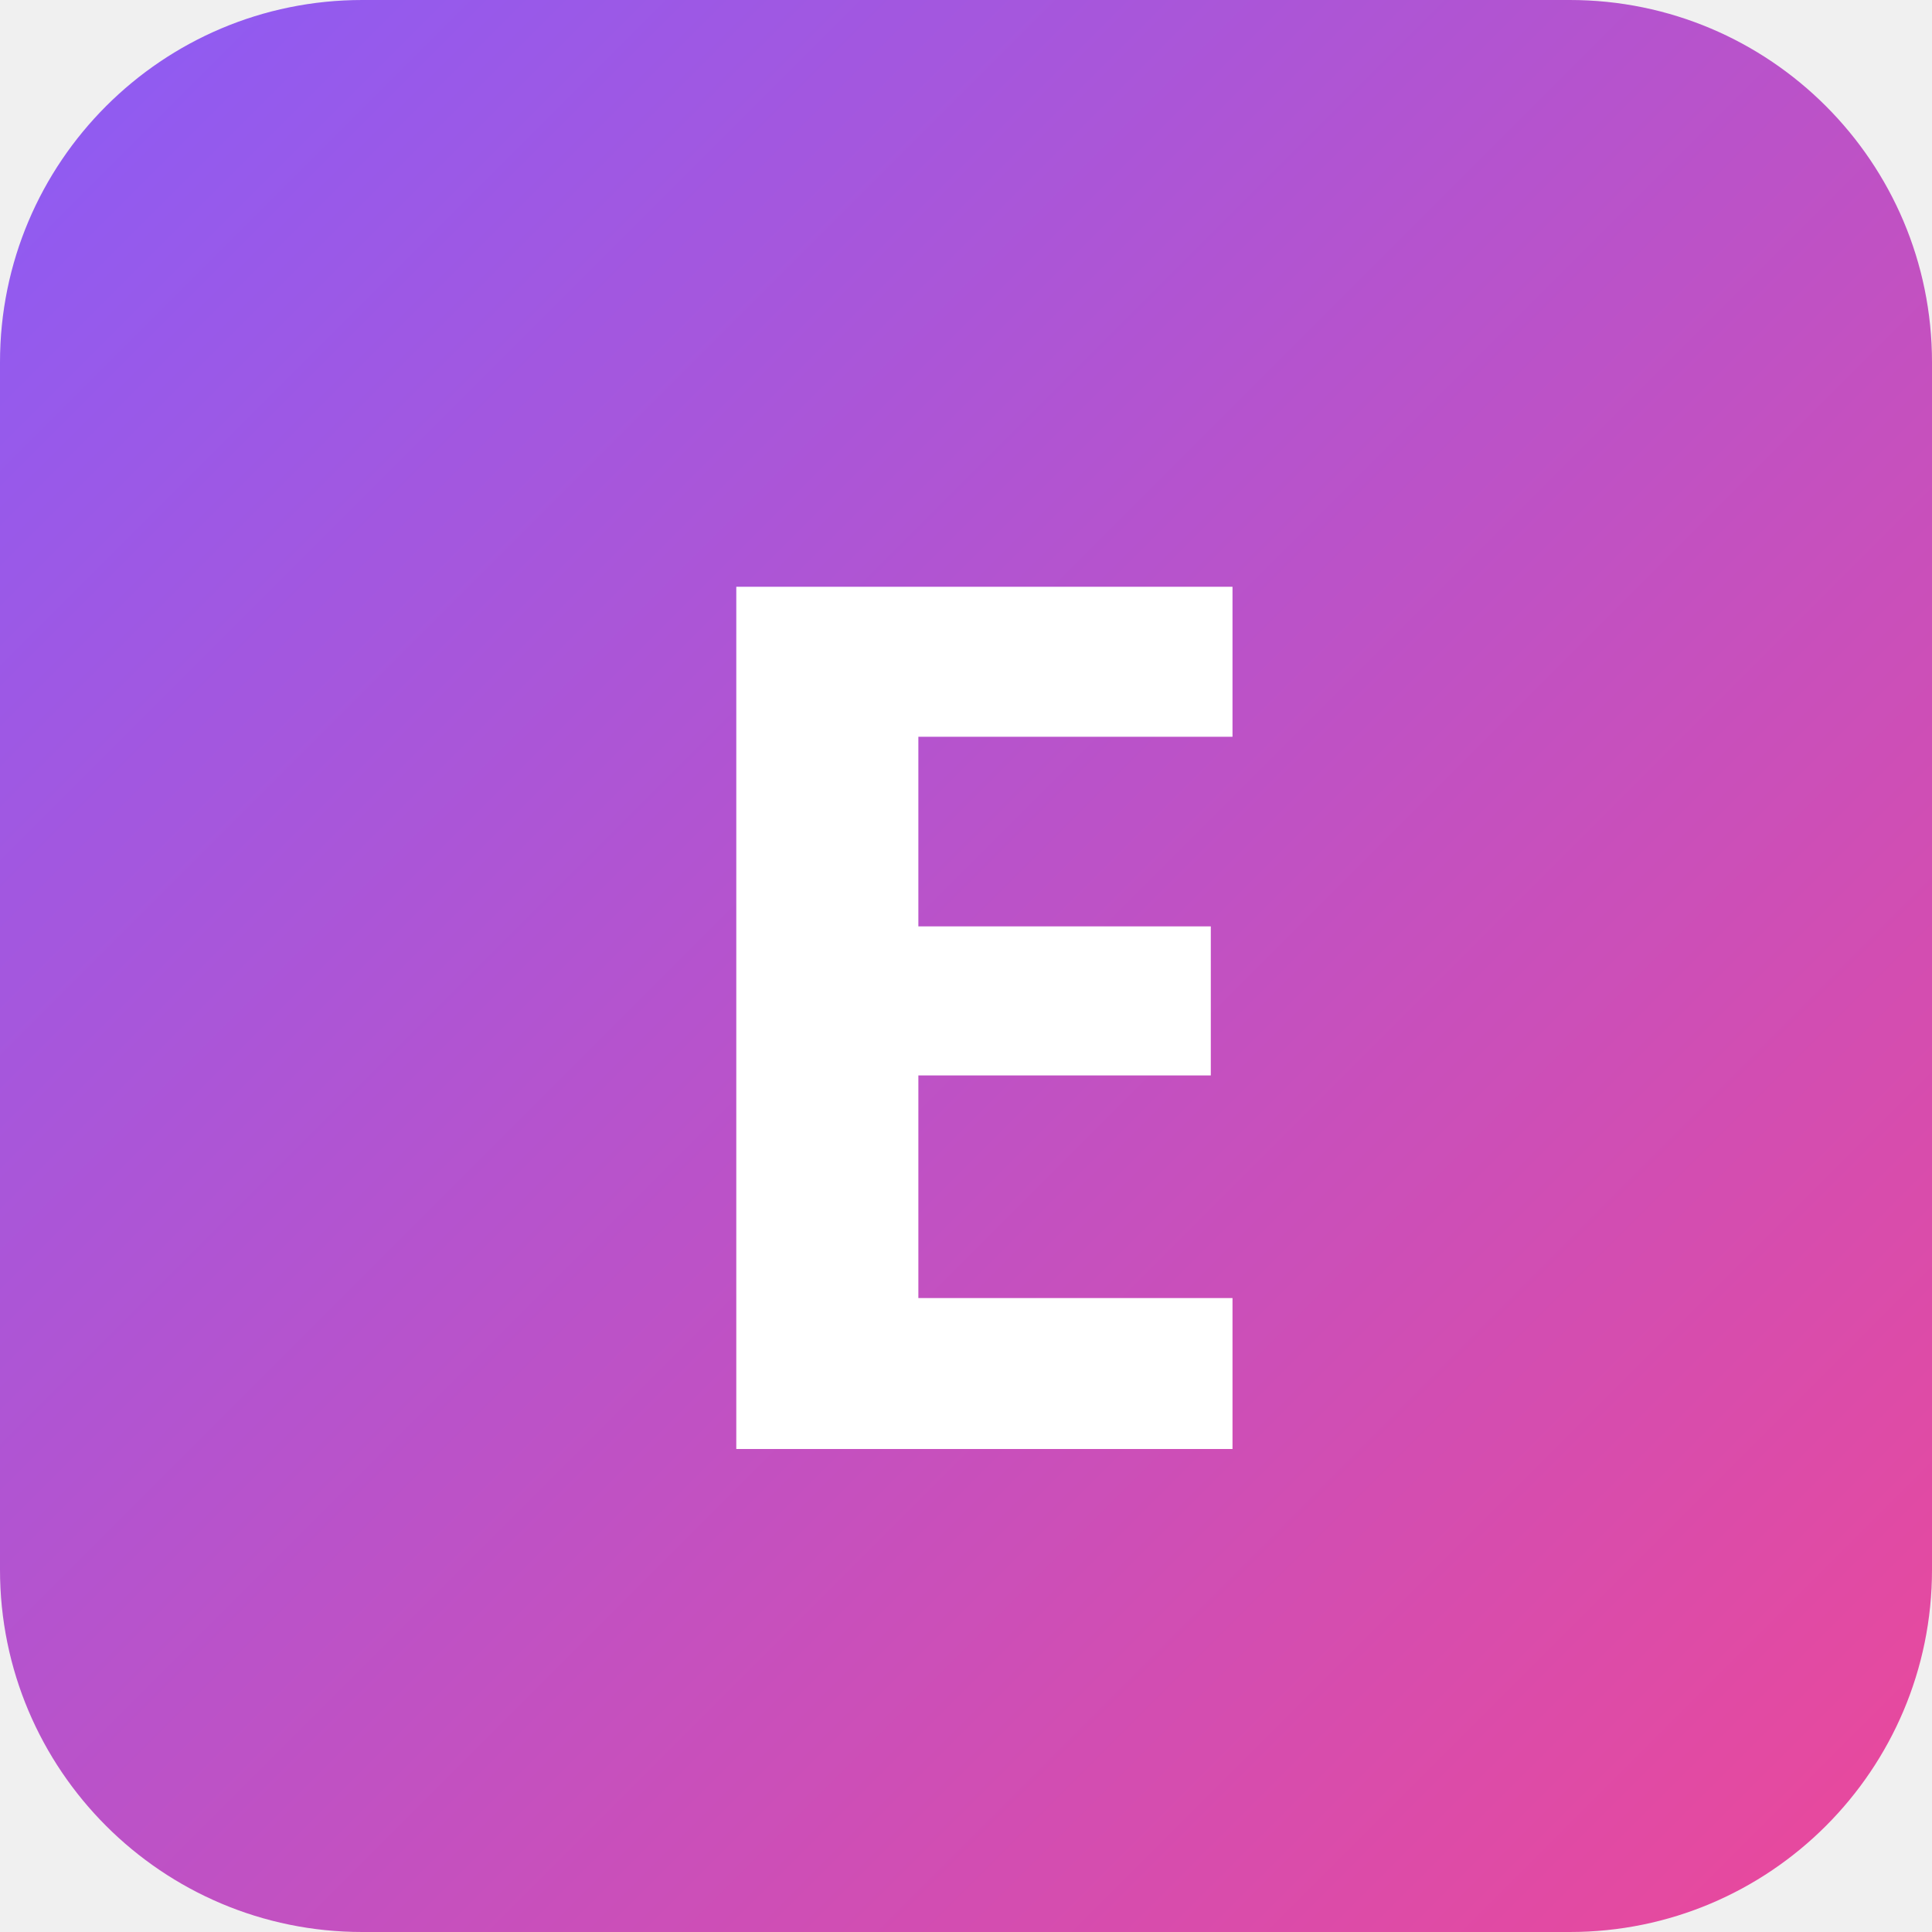
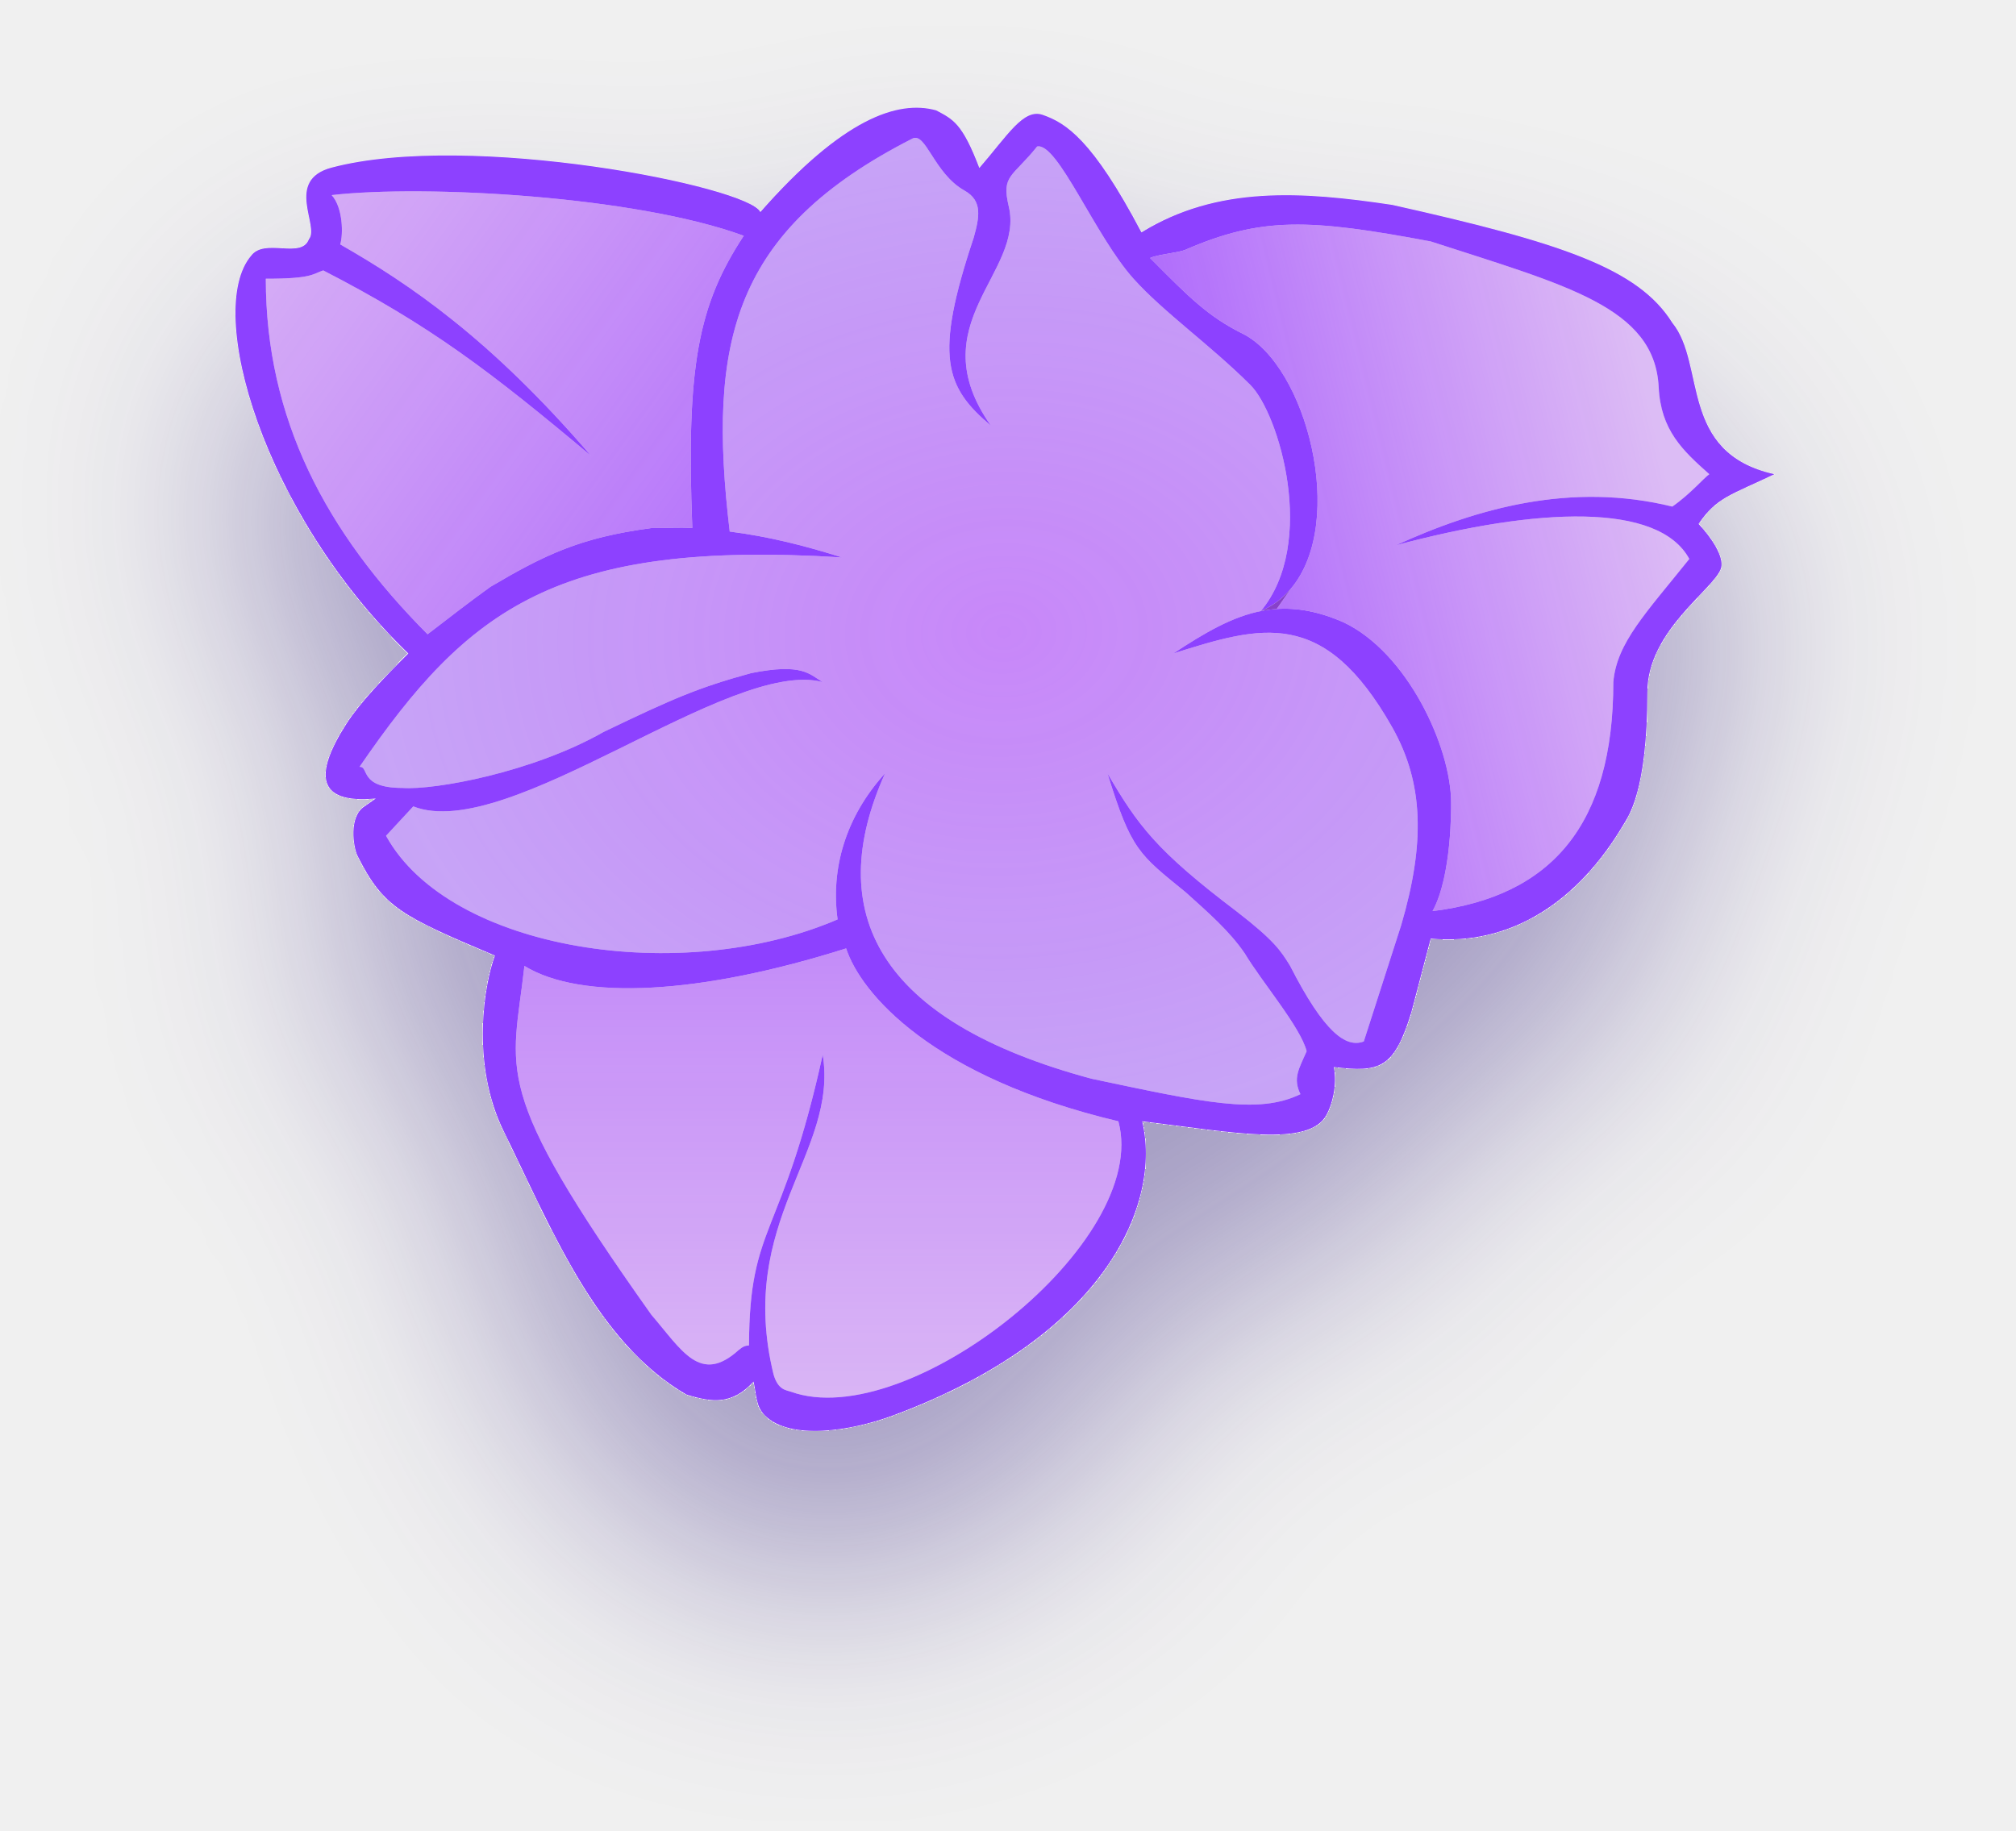
- <svg xmlns="http://www.w3.org/2000/svg" viewBox="0 0 32 32">
+ <svg xmlns="http://www.w3.org/2000/svg" width="131" height="119" viewBox="0 0 131 119" fill="none">
+   <g filter="url(#filter0_d_3142_90)">
+     <path fill-rule="evenodd" clip-rule="evenodd" d="M32.16 62.104C31.497 63.867 30.539 69.081 32.75 73.561C35.795 79.73 38.707 87.219 44.604 90.635C46.308 91.169 47.602 91.287 48.965 89.791C49.161 90.682 49.113 91.406 49.702 91.994C51.324 93.61 55.248 93.03 58.031 91.994C72.035 86.78 75.472 78.089 74.219 72.875C80.126 73.593 85.049 74.579 86.197 72.459C86.555 71.798 86.896 70.598 86.675 69.35C89.697 69.717 90.601 69.422 91.714 65.776L92.967 61.003C98.195 61.484 102.549 58.579 105.497 53.585C105.796 53.079 107.045 51.456 107.045 44.993C107.045 40.947 111.467 38.237 111.836 36.915C112.036 36.196 111.237 34.964 110.375 34.051C111.545 32.32 112.465 32.178 115.3 30.819C109.058 29.424 110.878 23.696 108.667 20.979C106.461 17.453 101.513 15.782 90.467 13.316C84.606 12.437 79.115 12.052 74.172 15.103C70.981 9.054 69.263 7.994 67.76 7.466C66.507 7.025 65.481 8.788 63.638 10.917C62.527 8.006 61.937 7.76 60.832 7.172C58.344 6.483 54.752 7.705 49.407 13.782C48.665 12.118 30.532 8.514 21.552 10.892C18.472 11.707 20.791 14.724 20.073 15.544C19.587 16.863 17.204 15.445 16.319 16.62C13.292 20.171 17.099 33.371 26.532 42.471C25.01 43.985 23.392 45.661 22.505 47.049C20.441 50.281 20.515 52.264 24.421 51.896L23.684 52.41C22.652 53.071 22.947 55.054 23.242 55.642C24.916 58.977 26.087 59.536 32.16 62.104ZM77.047 57.992C78.513 59.314 79.888 60.506 80.88 61.957C81.995 63.821 84.512 66.755 84.906 68.322C84.401 69.472 83.997 70.077 84.502 71.112C81.742 72.45 78.237 71.652 70.929 70.109C56.999 66.364 53.458 59.263 57.515 50.255C54.928 53.104 53.976 56.477 54.427 59.754C44.322 64.103 29.212 61.811 25.085 54.32L26.854 52.41C33.045 54.834 47.417 42.717 53.461 44.332C52.599 43.815 52.135 43.084 48.818 43.745C45.416 44.678 43.821 45.358 39.236 47.563C34.593 50.207 28.227 51.357 26.163 51.21C23.289 51.21 24.016 49.799 23.362 49.84C30.419 39.546 36.22 35.077 54.72 36.228C52.247 35.45 49.962 34.873 47.417 34.547C45.943 22.154 47.639 14.957 59.284 9.008C60.168 8.556 60.684 11.271 62.674 12.386C63.854 13.047 63.651 14.097 63.264 15.471C60.684 23.182 61.421 25.165 64.387 27.662C59.726 21.052 66.581 17.747 65.549 13.414C65.061 11.367 65.774 11.543 67.392 9.522C68.718 9.228 71.15 15.324 73.656 18.114C75.622 20.304 78.595 22.374 81.248 25.018C83.109 26.872 85.615 35.274 81.93 39.716C82.062 39.658 82.191 39.596 82.315 39.53C82.358 39.507 82.401 39.484 82.443 39.46C83.009 39.139 83.491 38.727 83.895 38.244C87.537 33.892 84.877 23.744 80.75 21.688C78.508 20.571 77.26 19.312 74.873 16.906C74.827 16.86 74.781 16.814 74.735 16.767C75.211 16.539 76.579 16.428 77.02 16.237C81.978 14.086 85.049 14.207 92.967 15.691C101.787 18.553 107.524 19.962 107.782 25.165C107.921 27.955 109.326 29.269 111.072 30.819C110.724 31.055 109.84 32.109 108.667 32.924C102.107 31.308 95.989 33.023 90.683 35.446C99.969 32.949 107.782 32.655 109.772 36.327C106.949 39.849 105.045 41.788 104.834 44.332C104.834 53.585 100.836 58.255 93.088 59.215C94.341 56.938 94.294 52.481 94.294 52.19C94.294 48.518 91.414 42.375 87.292 40.44C85.689 39.737 84.282 39.49 82.962 39.578C82.638 39.599 82.319 39.641 82.003 39.701C80.074 40.07 78.278 41.128 76.242 42.47C81.947 40.675 86.024 39.418 90.467 47.27C92.53 50.915 92.599 54.834 91.051 60.121L88.619 67.686C87.457 68.128 86.039 67.098 83.828 62.765C83.221 61.781 82.798 61.124 80.364 59.24C75.131 55.275 73.95 53.654 71.961 50.255C73.509 55.275 74.019 55.521 77.047 57.992ZM42.337 34.319C37.713 34.928 35.372 36.07 31.871 38.137C30.578 39.061 29.014 40.281 27.785 41.222C21.18 34.599 17.272 27.221 17.272 18.114C20.28 18.121 20.328 17.8 21.004 17.575C27.978 21.168 31.837 24.118 38.425 29.644C31.871 22.007 26.605 18.456 22.109 15.886C22.312 15.203 22.284 13.488 21.552 12.68C27.62 11.985 41.302 12.745 48.329 15.324C45.379 19.807 44.575 23.782 44.985 34.319C43.998 34.258 43.577 34.328 42.337 34.319ZM34.077 62.777C37.762 65.042 45.474 64.65 54.982 61.639C55.94 64.576 60.584 70.01 72.671 72.875C74.809 80.733 58.976 93.181 51.398 90.452C51.09 90.341 50.56 90.353 50.265 89.325C47.833 79.337 54.493 74.931 53.461 68.542C50.808 80.586 48.693 79.443 48.67 87.441C48.411 87.457 48.27 87.518 48.007 87.734C45.501 90.011 44.309 87.751 42.332 85.458C31.744 70.54 33.304 69.75 34.077 62.777Z" fill="#8D41FF" />
+     <path d="M54.982 61.639C45.474 64.65 37.762 65.042 34.077 62.777C33.304 69.75 31.744 70.54 42.332 85.458C44.309 87.751 45.501 90.011 48.007 87.734C48.27 87.518 48.411 87.457 48.67 87.441C48.693 79.443 50.808 80.586 53.461 68.542C54.493 74.931 47.833 79.337 50.265 89.325C50.56 90.353 51.09 90.341 51.398 90.452C58.976 93.181 74.809 80.733 72.671 72.875C60.584 70.01 55.94 64.576 54.982 61.639Z" fill="url(#paint0_linear_3142_90)" />
+     <path d="M31.871 38.137C35.372 36.07 37.713 34.928 42.337 34.319C43.577 34.328 43.998 34.258 44.985 34.319C44.575 23.782 45.379 19.807 48.329 15.324C41.302 12.745 27.62 11.985 21.552 12.68C22.284 13.488 22.312 15.203 22.109 15.886C26.605 18.456 31.871 22.007 38.425 29.644C31.837 24.118 27.978 21.168 21.004 17.575C20.328 17.8 20.28 18.121 17.272 18.114C17.272 27.221 21.18 34.599 27.785 41.222C29.014 40.281 30.578 39.061 31.871 38.137Z" fill="url(#paint1_linear_3142_90)" />
+     <path d="M90.683 35.446C95.989 33.023 102.107 31.308 108.667 32.924C109.84 32.109 110.724 31.055 111.072 30.819C109.326 29.269 107.921 27.955 107.782 25.165C107.524 19.962 101.787 18.553 92.967 15.691C85.049 14.207 81.978 14.086 77.02 16.237C76.579 16.428 75.211 16.539 74.735 16.767L74.873 16.906C77.26 19.312 78.508 20.571 80.75 21.688C84.877 23.744 87.537 33.892 83.895 38.244L82.962 39.578C84.282 39.49 85.689 39.737 87.292 40.44C91.414 42.375 94.294 48.518 94.294 52.19C94.294 52.481 94.341 56.938 93.088 59.215C100.836 58.255 104.834 53.585 104.834 44.332C105.045 41.788 106.949 39.849 109.772 36.327C107.782 32.655 99.969 32.949 90.683 35.446Z" fill="url(#paint2_linear_3142_90)" />
+     <path d="M80.88 61.957C79.888 60.506 78.513 59.314 77.047 57.992C74.019 55.521 73.509 55.275 71.961 50.255C73.95 53.654 75.131 55.275 80.364 59.24C82.798 61.124 83.221 61.781 83.828 62.765C86.039 67.098 87.457 68.128 88.619 67.686L91.051 60.121C92.599 54.834 92.53 50.915 90.467 47.27C86.024 39.418 81.947 40.675 76.242 42.47C78.252 41.145 80.028 40.097 81.93 39.716C85.615 35.274 83.109 26.872 81.248 25.018C78.595 22.374 75.622 20.304 73.656 18.114C71.15 15.324 68.718 9.228 67.392 9.522C65.774 11.543 65.061 11.367 65.549 13.414C66.581 17.747 59.726 21.052 64.387 27.662C61.421 25.165 60.684 23.182 63.264 15.471C63.651 14.097 63.854 13.047 62.674 12.386C60.684 11.271 60.168 8.556 59.284 9.008C47.639 14.957 45.943 22.154 47.417 34.547C49.962 34.873 52.247 35.45 54.72 36.228C36.22 35.077 30.419 39.546 23.362 49.84C24.016 49.799 23.289 51.21 26.163 51.21C28.227 51.357 34.593 50.207 39.236 47.563C43.821 45.358 45.416 44.678 48.818 43.745C52.135 43.084 52.599 43.815 53.461 44.332C47.417 42.717 33.045 54.834 26.854 52.41L25.085 54.32C29.212 61.811 44.322 64.103 54.427 59.754C53.976 56.477 54.928 53.104 57.515 50.255C53.458 59.263 56.999 66.364 70.929 70.109C78.237 71.652 81.742 72.45 84.502 71.112C83.997 70.077 84.401 69.472 84.906 68.322C84.512 66.755 81.995 63.821 80.88 61.957Z" fill="url(#paint3_radial_3142_90)" />
+     <path d="M82.962 39.578L83.895 38.244C83.491 38.727 83.009 39.139 82.443 39.46C82.401 39.484 82.358 39.507 82.315 39.53L82.003 39.701C82.319 39.641 82.638 39.599 82.962 39.578Z" fill="#8841CA" />
+     <path d="M81.93 39.716C81.954 39.711 81.979 39.706 82.003 39.701L82.315 39.53C82.191 39.596 82.062 39.658 81.93 39.716Z" fill="#8841CA" />
+   </g>
  <defs>
-     <linearGradient id="g" x1="0%" y1="0%" x2="100%" y2="100%">
-       <stop offset="0%" style="stop-color:#8B5CF6" />
-       <stop offset="100%" style="stop-color:#EC4899" />
+     <filter id="filter0_d_3142_90" x="4.86374e-05" y="1.7" width="130.6" height="116.6" filterUnits="userSpaceOnUse" color-interpolation-filters="sRGB">
+       <feFlood flood-opacity="0" result="BackgroundImageFix" />
+       <feColorMatrix in="SourceAlpha" type="matrix" values="0 0 0 0 0 0 0 0 0 0 0 0 0 0 0 0 0 0 127 0" result="hardAlpha" />
+       <feOffset dy="10" />
+       <feGaussianBlur stdDeviation="7.65" />
+       <feComposite in2="hardAlpha" operator="out" />
+       <feColorMatrix type="matrix" values="0 0 0 0 0.164 0 0 0 0 0.085 0 0 0 0 0.483 0 0 0 0.39 0" />
+       <feBlend mode="normal" in2="BackgroundImageFix" result="effect1_dropShadow_3142_90" />
+       <feBlend mode="normal" in="SourceGraphic" in2="effect1_dropShadow_3142_90" result="shape" />
+     </filter>
+     <linearGradient id="paint0_linear_3142_90" x1="65.3" y1="7" x2="65.3" y2="93" gradientUnits="userSpaceOnUse">
+       <stop stop-color="#8F3FFF" />
+       <stop offset="1" stop-color="#AD41FF" stop-opacity="0.32" />
    </linearGradient>
+     <linearGradient id="paint1_linear_3142_90" x1="14.637" y1="7.661" x2="76.986" y2="52.231" gradientUnits="userSpaceOnUse">
+       <stop stop-color="#AD41FF" stop-opacity="0.32" />
+       <stop offset="1" stop-color="#8F3FFF" />
+     </linearGradient>
+     <linearGradient id="paint2_linear_3142_90" x1="65.272" y1="50.035" x2="110.435" y2="39.018" gradientUnits="userSpaceOnUse">
+       <stop stop-color="#8F3FFF" />
+       <stop offset="1" stop-color="#AD41FF" stop-opacity="0.3" />
+     </linearGradient>
+     <radialGradient id="paint3_radial_3142_90" cx="0" cy="0" r="1" gradientTransform="matrix(-1.54781 -35.3975 45.3456 -1.96849 65.2723 41.0756)" gradientUnits="userSpaceOnUse">
+       <stop stop-color="#AD41FF" stop-opacity="0.6" />
+       <stop offset="1" stop-color="#8F3FFF" stop-opacity="0.42" />
+     </radialGradient>
  </defs>
-   <rect width="32" height="32" rx="6" fill="url(#g)" />
-   <text x="16" y="24" text-anchor="middle" font-family="system-ui,sans-serif" font-size="20" font-weight="bold" fill="#fff">E</text>
</svg>
